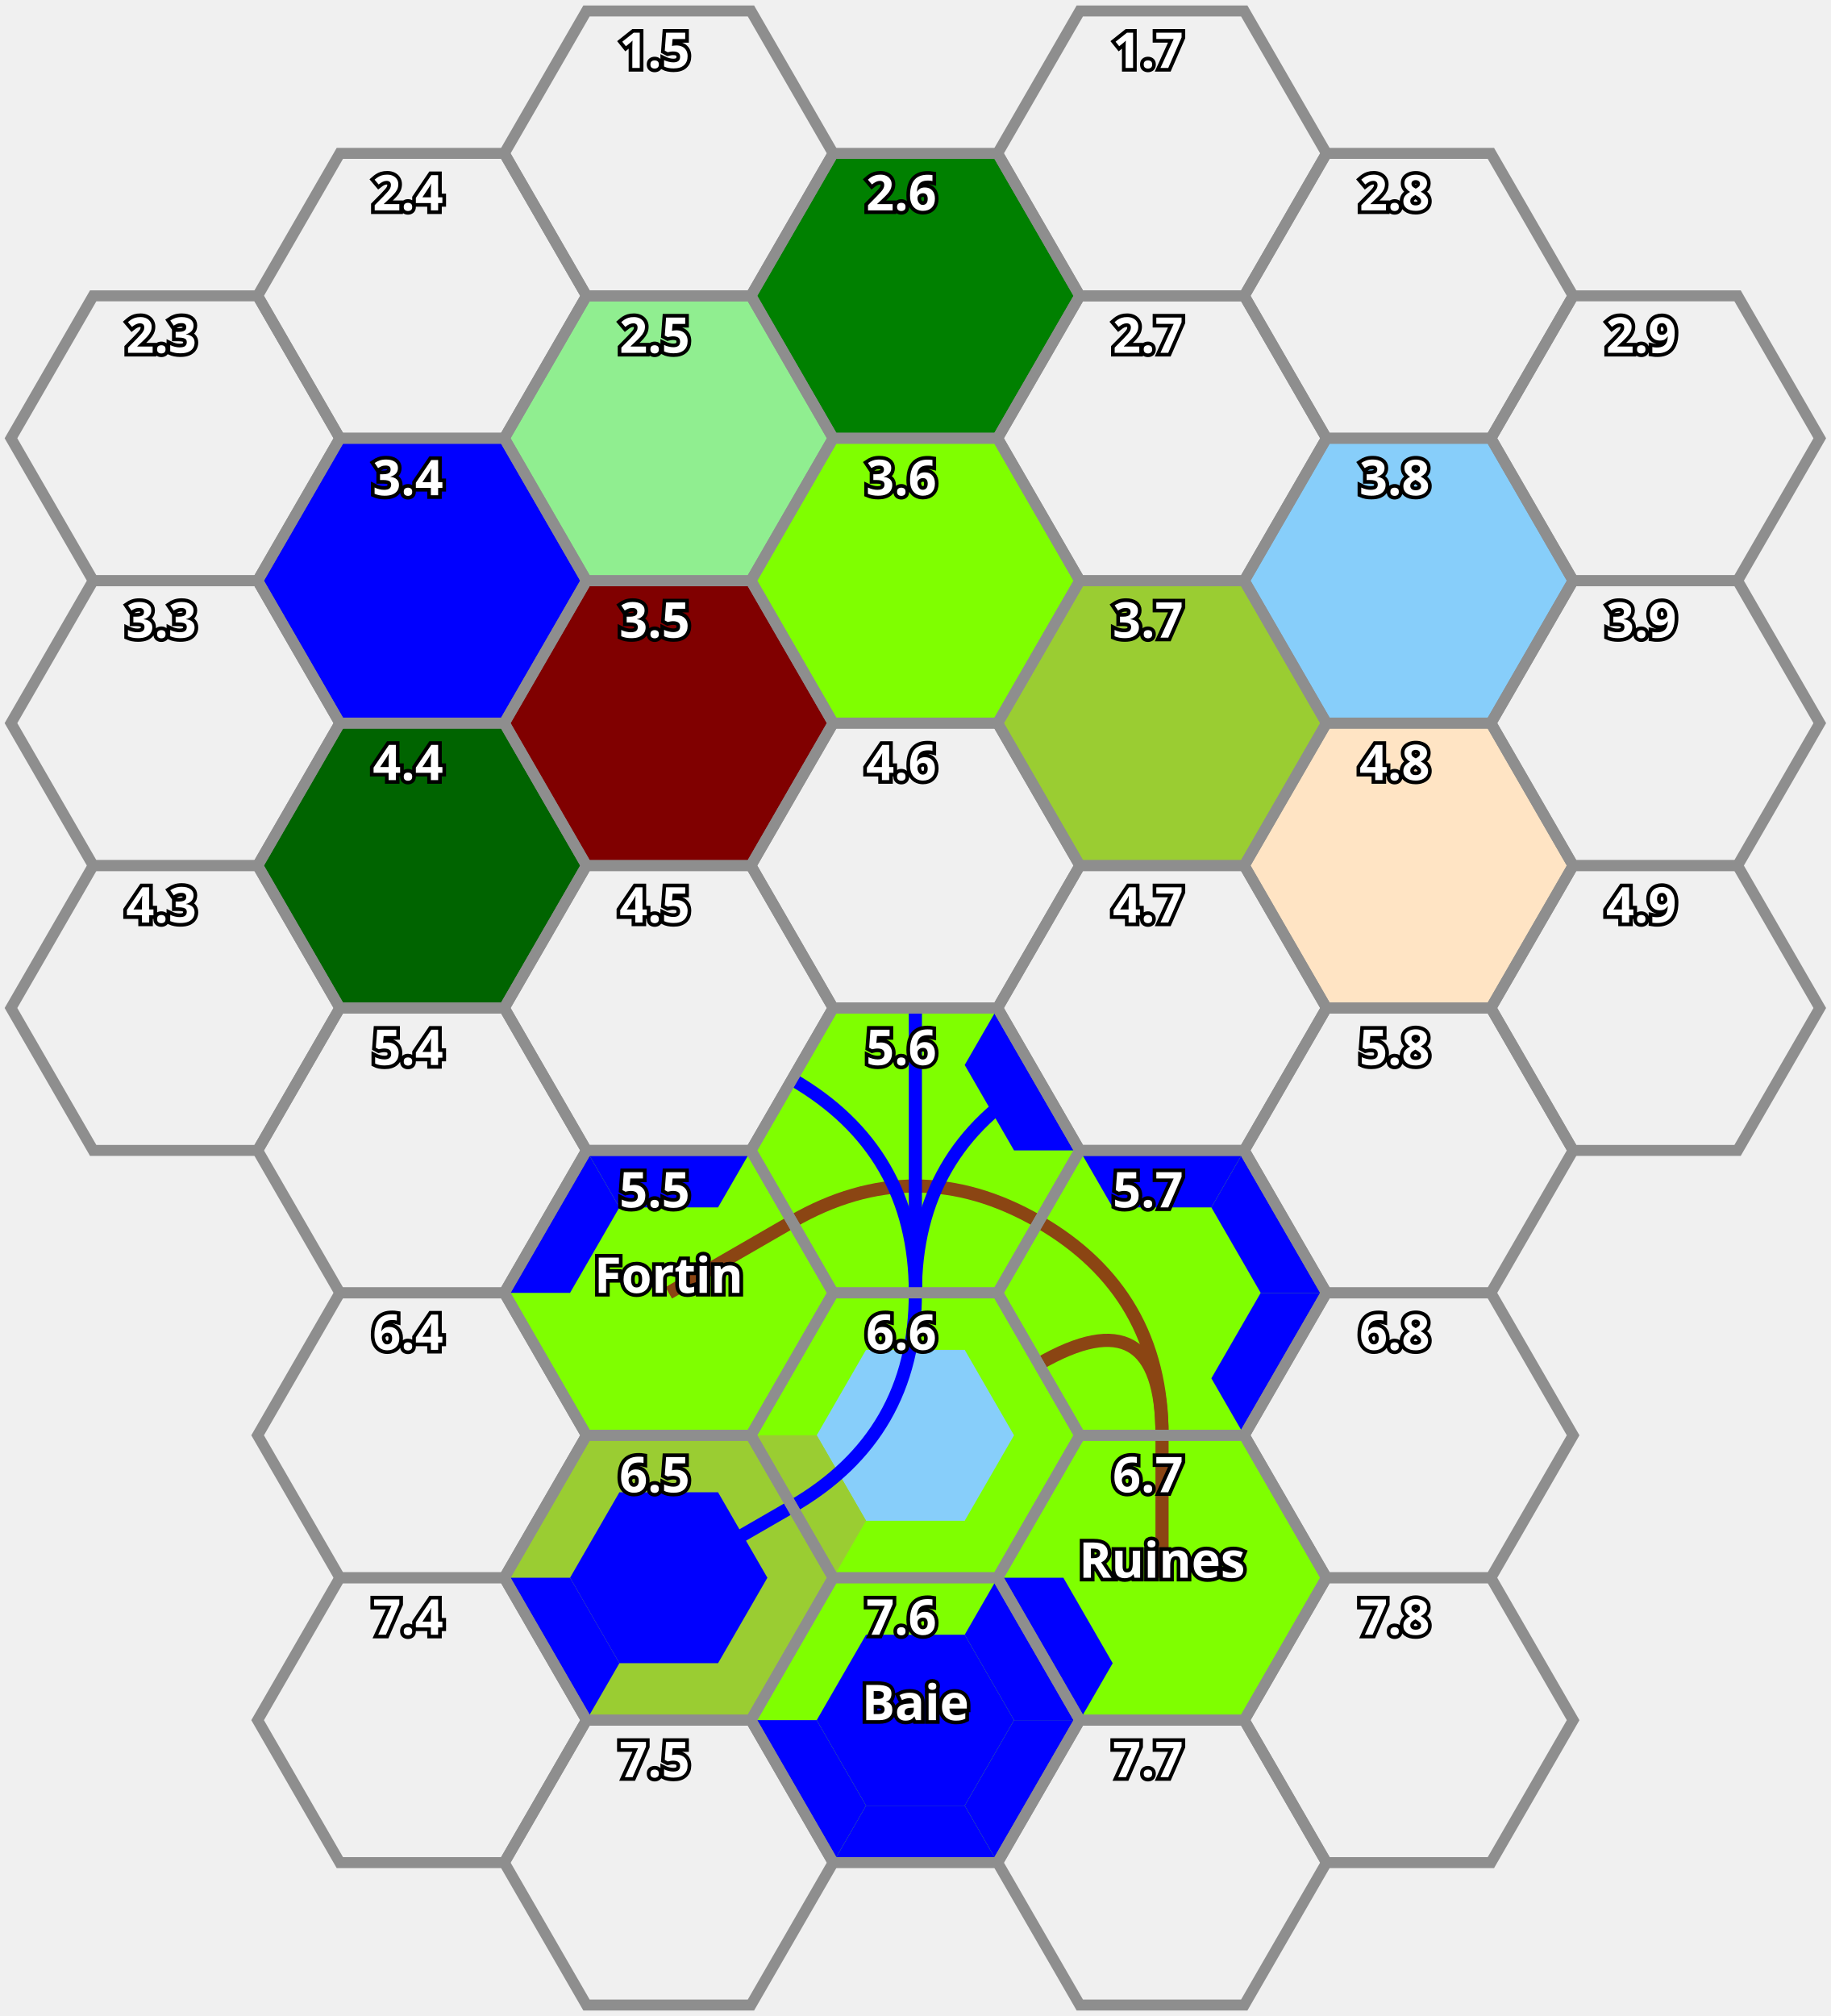
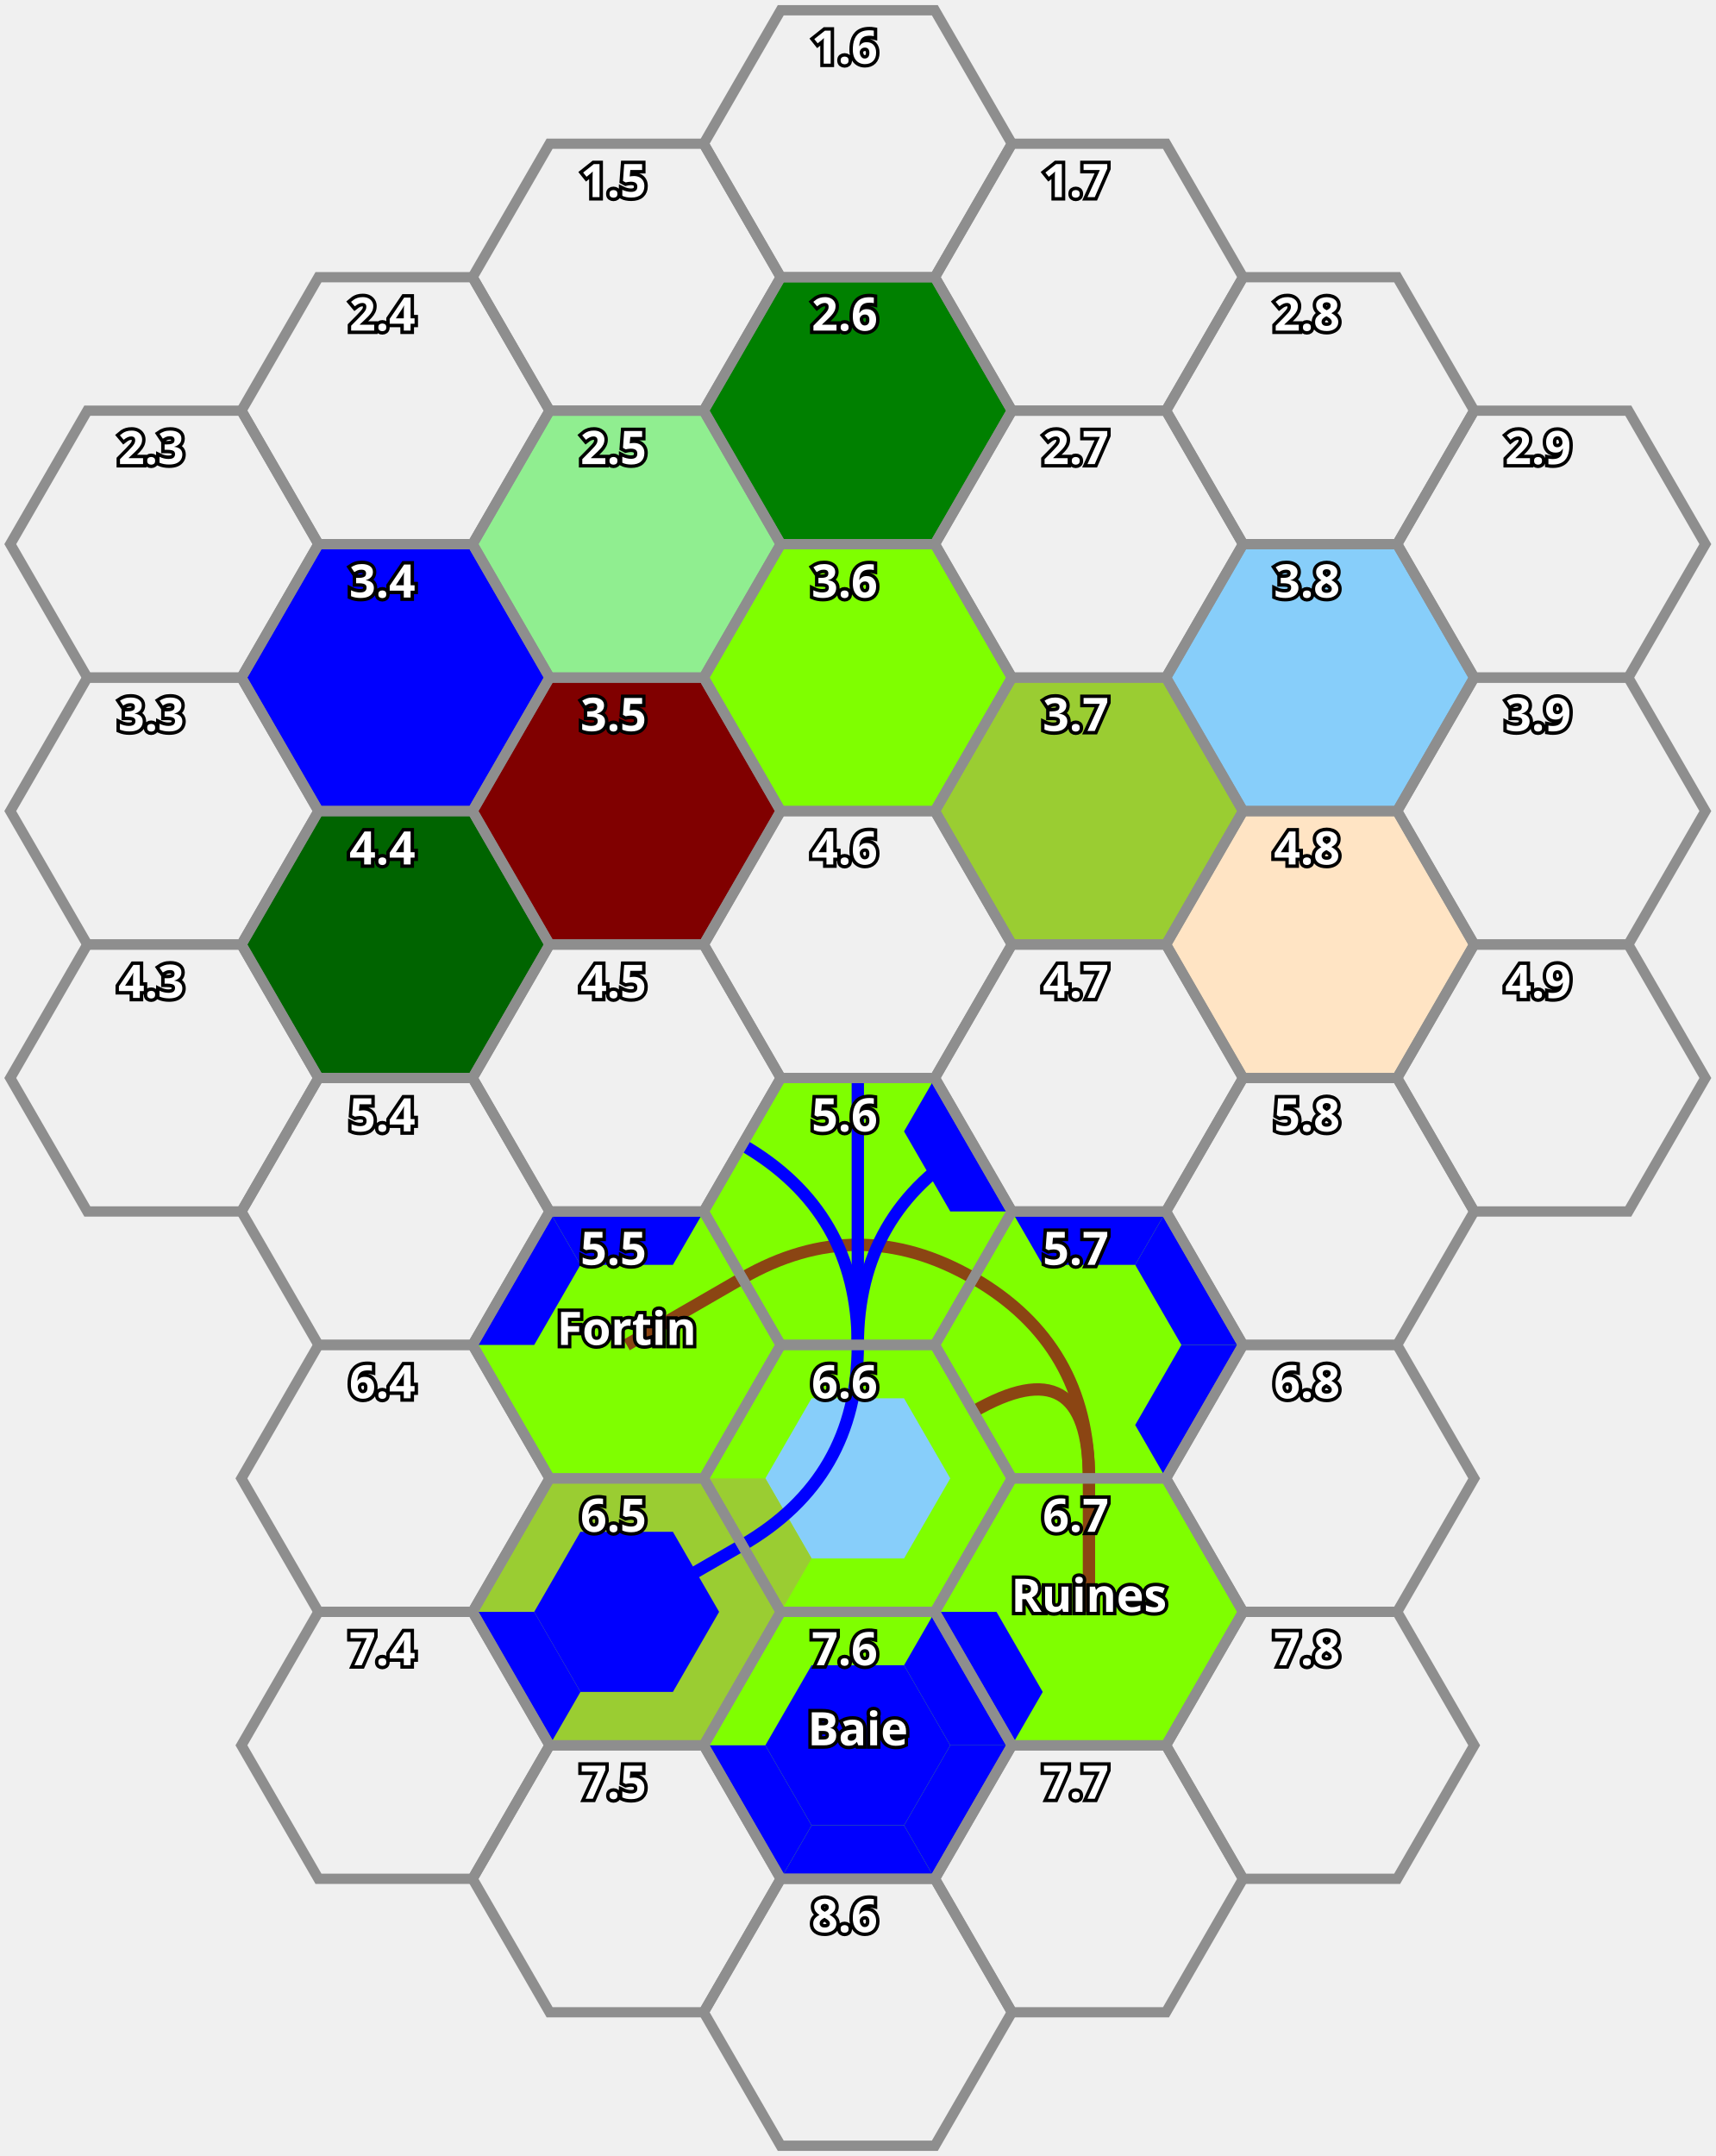
- <svg xmlns="http://www.w3.org/2000/svg" viewBox="343.333 166.538 1113.333 1225.769" data-name="Layer 1" id="Layer_1">
+ <svg xmlns="http://www.w3.org/2000/svg" viewBox="343.333 79.936 1113.333 1398.974" data-name="Layer 1" id="Layer_1">
  <style type="text/css">
        polygon {
            fill: none;
            stroke-width: 6.667;
        }

        text {
            font-size: 250.0%;
            font-family: PTSans-NarrowBold, PT Sans Narrow;
            font-weight: 600;
            paint-order: stroke;
            stroke: black;
            fill: white;
            stroke-width: 4.444;
        }

        .path {
            fill: transparent;
            stroke-width: 8;
        }


        .roads {
            stroke: saddlebrown;
        }

        .rivers {
            stroke: blue;
        }

        .grid {
            stroke: #8E8E8E;
            stroke-miterlimit: 10;
        }

        .number {}

        .alt_text {}

        .icon {
            paint-order: stroke;
            stroke: black;
            fill: darkslategrey;
            stroke-width: 2;
        }


        .plains {
            fill: lightgreen;
        }

        .light_wood {
            fill: green;
        }

        .heavy_woods {
            fill: darkgreen;
        }

        .grassland {
            fill: chartreuse;
        }

        .mountains {
            fill: maroon;
        }

        .hills {
            fill: bisque;
        }

        .sea {
            fill: blue;
        }


        .lake {
            fill: lightskyblue;
        }


        .marsh {
            fill: yellowgreen;
        }


        .desert {
            fill: lightyellow;
        }

        .unknown {
            fill: gray;
        }

        .zone {
            stroke-dasharray: 15;
            stroke-linejoin: round;
            stroke-linecap: round;
        }

        .zone.secured {
            stroke: green;
        }

        
    </style>
  <defs>
        
    </defs>
  <polygon class="marsh" points="1150.0,606.218 1100.0,519.615 1000.0,519.615 950.0,606.218 1000.0,692.82 1100.0,692.82" />
  <polygon class="" points="1150.0,779.423 1100.0,692.82 1000.0,692.82 950.0,779.423 1000.0,866.025 1100.0,866.025" />
  <polygon class="" points="1450.0,606.218 1400.0,519.615 1300.0,519.615 1250.0,606.218 1300.0,692.82 1400.0,692.82" />
  <polygon class="" points="1450.0,779.423 1400.0,692.82 1300.0,692.82 1250.0,779.423 1300.0,866.025 1400.0,866.025" />
  <polygon class="" points="550.0,433.013 500.0,346.41 400.0,346.41 350.0,433.013 400.0,519.615 500.0,519.615" />
  <polygon class="" points="550.0,606.218 500.0,519.615 400.0,519.615 350.0,606.218 400.0,692.82 500.0,692.82" />
  <polygon class="plains" points="850.0,433.013 800.0,346.41 700.0,346.41 650.0,433.013 700.0,519.615 800.0,519.615" />
  <polygon class="mountains" points="850.0,606.218 800.0,519.615 700.0,519.615 650.0,606.218 700.0,692.82 800.0,692.82" />
  <polygon class="marsh" points="850.0,1125.833 800.0,1039.23 700.0,1039.23 650.0,1125.833 700.0,1212.436 800.0,1212.436" />
  <polygon class="sea" points="690.0,1125.833 720.0,1177.795 700.0,1212.436 650.0,1125.833" />
  <polygon class="sea" points="810.0,1125.833 780.0,1073.872 720.0,1073.872 690.0,1125.833 720.0,1177.795 780.0,1177.795" />
  <path d="M750.0 1125.833 Q 750.0 1125.833 824.998 1082.532" class="path rivers" />
  <polygon class="" points="850.0,1299.038 800.0,1212.436 700.0,1212.436 650.0,1299.038 700.0,1385.641 800.0,1385.641" />
  <polygon class="grassland" points="1150.0,1125.833 1100.0,1039.23 1000.0,1039.23 950.0,1125.833 1000.0,1212.436 1100.0,1212.436" />
  <polygon class="sea" points="990.0,1125.833 1020.0,1177.795 1000.0,1212.436 950.0,1125.833" />
  <path d="M1050.0 1039.23 Q 1050.0 1125.833 1050.0 1125.833" class="path roads" />
  <text transform="translate(1050.0 1125.833)" text-anchor="middle" class="alt_text">Ruines</text>
  <polygon class="" points="1150.0,1299.038 1100.0,1212.436 1000.0,1212.436 950.0,1299.038 1000.0,1385.641 1100.0,1385.641" />
  <polygon class="" points="1150.0,433.013 1100.0,346.41 1000.0,346.41 950.0,433.013 1000.0,519.615 1100.0,519.615" />
  <polygon class="" points="1450.0,433.013 1400.0,346.41 1300.0,346.41 1250.0,433.013 1300.0,519.615 1400.0,519.615" />
  <polygon class="" points="850.0,259.808 800.0,173.205 700.0,173.205 650.0,259.808 700.0,346.41 800.0,346.41" />
  <polygon class="" points="1150.0,259.808 1100.0,173.205 1000.0,173.205 950.0,259.808 1000.0,346.41 1100.0,346.41" />
  <polygon class="" points="850.0,779.423 800.0,692.82 700.0,692.82 650.0,779.423 700.0,866.025 800.0,866.025" />
  <polygon class="grassland" points="850.0,952.628 800.0,866.025 700.0,866.025 650.0,952.628 700.0,1039.23 800.0,1039.23" />
  <polygon class="sea" points="690.0,952.628 720.0,900.666 700.0,866.025 650.0,952.628" />
  <polygon class="sea" points="780.0,900.666 720.0,900.666 700.0,866.025 800.0,866.025" />
  <path d="M750.0 952.628 Q 750.0 952.628 824.998 909.327" class="path roads" />
  <text transform="translate(750.0 952.6279)" text-anchor="middle" class="alt_text">Fortin</text>
  <polygon class="grassland" points="1150.0,952.628 1100.0,866.025 1000.0,866.025 950.0,952.628 1000.0,1039.23 1100.0,1039.23" />
  <polygon class="sea" points="1110.0,952.628 1080.0,900.666 1100.0,866.025 1150.0,952.628" />
  <polygon class="sea" points="1080.0,900.666 1020.0,900.666 1000.0,866.025 1100.0,866.025" />
  <polygon class="sea" points="1110.0,952.628 1080.0,1004.589 1100.0,1039.23 1150.0,952.628" />
  <path d="M975.002 909.327 Q 1050.0 952.628 1050.0 1039.23" class="path roads" />
  <path d="M975.002 995.929 Q 1050.0 952.628 1050.0 1039.23" class="path roads" />
  <polygon class="" points="550.0,779.423 500.0,692.82 400.0,692.82 350.0,779.423 400.0,866.025 500.0,866.025" />
  <polygon class="grassland" points="1000.0,1212.436 950.0,1125.833 850.0,1125.833 800.0,1212.436 850.0,1299.038 950.0,1299.038" />
  <polygon class="sea" points="840.0,1212.436 870.0,1264.397 850.0,1299.038 800.0,1212.436" />
  <polygon class="sea" points="930.0,1264.397 870.0,1264.397 850.0,1299.038 950.0,1299.038" />
  <polygon class="sea" points="960.0,1212.436 930.0,1264.397 950.0,1299.038 1000.0,1212.436" />
  <polygon class="sea" points="960.0,1212.436 930.0,1160.474 870.0,1160.474 840.0,1212.436 870.0,1264.397 930.0,1264.397" />
  <polygon class="sea" points="960.0,1212.436 930.0,1160.474 950.0,1125.833 1000.0,1212.436" />
  <text transform="translate(900.0 1212.436)" text-anchor="middle" class="alt_text">Baie</text>
  <polygon class="grassland" points="1000.0,1039.23 950.0,952.628 850.0,952.628 800.0,1039.23 850.0,1125.833 950.0,1125.833" />
  <polygon class="lake" points="960.0,1039.23 930.0,987.269 870.0,987.269 840.0,1039.23 870.0,1091.192 930.0,1091.192" />
  <polygon class="marsh" points="840.0,1039.23 870.0,1091.192 850.0,1125.833 800.0,1039.23" />
  <path d="M900.0 952.628 Q 900.0 1039.23 825.002 1082.532" class="path rivers" />
  <polygon class="" points="1300.0,1212.436 1250.0,1125.833 1150.0,1125.833 1100.0,1212.436 1150.0,1299.038 1250.0,1299.038" />
  <polygon class="" points="1300.0,1039.23 1250.0,952.628 1150.0,952.628 1100.0,1039.23 1150.0,1125.833 1250.0,1125.833" />
  <polygon class="" points="700.0,1212.436 650.0,1125.833 550.0,1125.833 500.0,1212.436 550.0,1299.038 650.0,1299.038" />
  <polygon class="" points="700.0,1039.23 650.0,952.628 550.0,952.628 500.0,1039.23 550.0,1125.833 650.0,1125.833" />
  <polygon class="heavy_woods" points="700.0,692.82 650.0,606.218 550.0,606.218 500.0,692.82 550.0,779.423 650.0,779.423" />
  <polygon class="sea" points="700.0,519.615 650.0,433.013 550.0,433.013 500.0,519.615 550.0,606.218 650.0,606.218" />
  <polygon class="" points="1000.0,692.82 950.0,606.218 850.0,606.218 800.0,692.82 850.0,779.423 950.0,779.423" />
  <polygon class="grassland" points="1000.0,519.615 950.0,433.013 850.0,433.013 800.0,519.615 850.0,606.218 950.0,606.218" />
  <polygon class="" points="700.0,866.025 650.0,779.423 550.0,779.423 500.0,866.025 550.0,952.628 650.0,952.628" />
  <polygon class="grassland" points="1000.0,866.025 950.0,779.423 850.0,779.423 800.0,866.025 850.0,952.628 950.0,952.628" />
  <polygon class="sea" points="960.0,866.025 930.0,814.064 950.0,779.423 1000.0,866.025" />
  <path d="M825.002 909.327 Q 900.0 866.025 974.998 909.327" class="path roads" />
  <path d="M900.0 779.423 Q 900.0 866.025 900.0 952.628" class="path rivers" />
  <path d="M825.002 822.724 Q 900.0 866.025 900.0 952.628" class="path rivers" />
  <path d="M974.998 822.724 Q 900.0 866.025 900.0 952.628" class="path rivers" />
  <polygon class="" points="1300.0,866.025 1250.0,779.423 1150.0,779.423 1100.0,866.025 1150.0,952.628 1250.0,952.628" />
  <polygon class="" points="700.0,346.41 650.0,259.808 550.0,259.808 500.0,346.41 550.0,433.013 650.0,433.013" />
  <polygon class="light_wood" points="1000.0,346.41 950.0,259.808 850.0,259.808 800.0,346.41 850.0,433.013 950.0,433.013" />
  <polygon class="lake" points="1300.0,519.615 1250.0,433.013 1150.0,433.013 1100.0,519.615 1150.0,606.218 1250.0,606.218" />
  <polygon class="" points="1300.0,346.41 1250.0,259.808 1150.0,259.808 1100.0,346.41 1150.0,433.013 1250.0,433.013" />
  <polygon class="hills" points="1300.0,692.82 1250.0,606.218 1150.0,606.218 1100.0,692.82 1150.0,779.423 1250.0,779.423" />
+   <polygon class="" points="1000.0,1385.641 950.0,1299.038 850.0,1299.038 800.0,1385.641 850.0,1472.243 950.0,1472.243" />
+   <polygon class="" points="1000.0,173.205 950.0,86.603 850.0,86.603 800.0,173.205 850.0,259.808 950.0,259.808" />
  <polygon class="grid" points="1150.0,606.218 1100.0,519.615 1000.0,519.615 950.0,606.218 1000.0,692.82 1100.0,692.82" />
  <polygon class="grid" points="1150.0,779.423 1100.0,692.82 1000.0,692.82 950.0,779.423 1000.0,866.025 1100.0,866.025" />
  <polygon class="grid" points="1450.0,606.218 1400.0,519.615 1300.0,519.615 1250.0,606.218 1300.0,692.82 1400.0,692.82" />
  <polygon class="grid" points="1450.0,779.423 1400.0,692.82 1300.0,692.82 1250.0,779.423 1300.0,866.025 1400.0,866.025" />
  <polygon class="grid" points="550.0,433.013 500.0,346.41 400.0,346.41 350.0,433.013 400.0,519.615 500.0,519.615" />
  <polygon class="grid" points="550.0,606.218 500.0,519.615 400.0,519.615 350.0,606.218 400.0,692.82 500.0,692.82" />
  <polygon class="grid" points="850.0,433.013 800.0,346.41 700.0,346.41 650.0,433.013 700.0,519.615 800.0,519.615" />
  <polygon class="grid" points="850.0,606.218 800.0,519.615 700.0,519.615 650.0,606.218 700.0,692.82 800.0,692.82" />
  <polygon class="grid" points="850.0,1125.833 800.0,1039.23 700.0,1039.23 650.0,1125.833 700.0,1212.436 800.0,1212.436" />
  <polygon class="grid" points="850.0,1299.038 800.0,1212.436 700.0,1212.436 650.0,1299.038 700.0,1385.641 800.0,1385.641" />
  <polygon class="grid" points="1150.0,1125.833 1100.0,1039.23 1000.0,1039.23 950.0,1125.833 1000.0,1212.436 1100.0,1212.436" />
  <polygon class="grid" points="1150.0,1299.038 1100.0,1212.436 1000.0,1212.436 950.0,1299.038 1000.0,1385.641 1100.0,1385.641" />
  <polygon class="grid" points="1150.0,433.013 1100.0,346.41 1000.0,346.41 950.0,433.013 1000.0,519.615 1100.0,519.615" />
  <polygon class="grid" points="1450.0,433.013 1400.0,346.41 1300.0,346.41 1250.0,433.013 1300.0,519.615 1400.0,519.615" />
  <polygon class="grid" points="850.0,259.808 800.0,173.205 700.0,173.205 650.0,259.808 700.0,346.41 800.0,346.41" />
  <polygon class="grid" points="1150.0,259.808 1100.0,173.205 1000.0,173.205 950.0,259.808 1000.0,346.41 1100.0,346.41" />
  <polygon class="grid" points="850.0,779.423 800.0,692.82 700.0,692.82 650.0,779.423 700.0,866.025 800.0,866.025" />
  <polygon class="grid" points="850.0,952.628 800.0,866.025 700.0,866.025 650.0,952.628 700.0,1039.23 800.0,1039.23" />
  <polygon class="grid" points="1150.0,952.628 1100.0,866.025 1000.0,866.025 950.0,952.628 1000.0,1039.23 1100.0,1039.23" />
  <polygon class="grid" points="550.0,779.423 500.0,692.82 400.0,692.82 350.0,779.423 400.0,866.025 500.0,866.025" />
  <polygon class="grid" points="1000.0,1212.436 950.0,1125.833 850.0,1125.833 800.0,1212.436 850.0,1299.038 950.0,1299.038" />
  <polygon class="grid" points="1000.0,1039.23 950.0,952.628 850.0,952.628 800.0,1039.23 850.0,1125.833 950.0,1125.833" />
  <polygon class="grid" points="1300.0,1212.436 1250.0,1125.833 1150.0,1125.833 1100.0,1212.436 1150.0,1299.038 1250.0,1299.038" />
  <polygon class="grid" points="1300.0,1039.23 1250.0,952.628 1150.0,952.628 1100.0,1039.23 1150.0,1125.833 1250.0,1125.833" />
  <polygon class="grid" points="700.0,1212.436 650.0,1125.833 550.0,1125.833 500.0,1212.436 550.0,1299.038 650.0,1299.038" />
  <polygon class="grid" points="700.0,1039.23 650.0,952.628 550.0,952.628 500.0,1039.23 550.0,1125.833 650.0,1125.833" />
  <polygon class="grid" points="700.0,692.82 650.0,606.218 550.0,606.218 500.0,692.82 550.0,779.423 650.0,779.423" />
  <polygon class="grid" points="700.0,519.615 650.0,433.013 550.0,433.013 500.0,519.615 550.0,606.218 650.0,606.218" />
  <polygon class="grid" points="1000.0,692.82 950.0,606.218 850.0,606.218 800.0,692.82 850.0,779.423 950.0,779.423" />
  <polygon class="grid" points="1000.0,519.615 950.0,433.013 850.0,433.013 800.0,519.615 850.0,606.218 950.0,606.218" />
  <polygon class="grid" points="700.0,866.025 650.0,779.423 550.0,779.423 500.0,866.025 550.0,952.628 650.0,952.628" />
  <polygon class="grid" points="1000.0,866.025 950.0,779.423 850.0,779.423 800.0,866.025 850.0,952.628 950.0,952.628" />
  <polygon class="grid" points="1300.0,866.025 1250.0,779.423 1150.0,779.423 1100.0,866.025 1150.0,952.628 1250.0,952.628" />
  <polygon class="grid" points="700.0,346.41 650.0,259.808 550.0,259.808 500.0,346.41 550.0,433.013 650.0,433.013" />
  <polygon class="grid" points="1000.0,346.41 950.0,259.808 850.0,259.808 800.0,346.41 850.0,433.013 950.0,433.013" />
  <polygon class="grid" points="1300.0,519.615 1250.0,433.013 1150.0,433.013 1100.0,519.615 1150.0,606.218 1250.0,606.218" />
  <polygon class="grid" points="1300.0,346.41 1250.0,259.808 1150.0,259.808 1100.0,346.41 1150.0,433.013 1250.0,433.013" />
  <polygon class="grid" points="1300.0,692.82 1250.0,606.218 1150.0,606.218 1100.0,692.82 1150.0,779.423 1250.0,779.423" />
+   <polygon class="grid" points="1000.0,1385.641 950.0,1299.038 850.0,1299.038 800.0,1385.641 850.0,1472.243 950.0,1472.243" />
+   <polygon class="grid" points="1000.0,173.205 950.0,86.603 850.0,86.603 800.0,173.205 850.0,259.808 950.0,259.808" />
  <text transform="translate(1020.0 554.2563)" class="number">3.7</text>
  <text transform="translate(1020.0 727.4613)" class="number">4.7</text>
  <text transform="translate(1320.0 554.2563)" class="number">3.9</text>
  <text transform="translate(1320.0 727.4613)" class="number">4.9</text>
  <text transform="translate(420.0 381.0512)" class="number">2.3</text>
  <text transform="translate(420.0 554.2563)" class="number">3.3</text>
  <text transform="translate(720.0 381.0512)" class="number">2.5</text>
  <text transform="translate(720.0 554.2563)" class="number">3.5</text>
  <text transform="translate(720.0 1073.872)" class="number">6.5</text>
  <text transform="translate(720.0 1247.077)" class="number">7.5</text>
  <text transform="translate(1020.0 1073.872)" class="number">6.7</text>
  <text transform="translate(1020.0 1247.077)" class="number">7.7</text>
  <text transform="translate(1020.0 381.0512)" class="number">2.7</text>
  <text transform="translate(1320.0 381.0512)" class="number">2.9</text>
  <text transform="translate(720.0 207.8461)" class="number">1.5</text>
  <text transform="translate(1020.0 207.8461)" class="number">1.7</text>
  <text transform="translate(720.0 727.4613)" class="number">4.5</text>
  <text transform="translate(720.0 900.6664)" class="number">5.5</text>
  <text transform="translate(1020.0 900.6664)" class="number">5.7</text>
  <text transform="translate(420.0 727.4613)" class="number">4.3</text>
  <text transform="translate(870.0 1160.474)" class="number">7.6</text>
  <text transform="translate(870.0 987.269)" class="number">6.6</text>
  <text transform="translate(1170.0 1160.474)" class="number">7.8</text>
  <text transform="translate(1170.0 987.269)" class="number">6.8</text>
  <text transform="translate(570.0 1160.474)" class="number">7.4</text>
  <text transform="translate(570.0 987.269)" class="number">6.4</text>
  <text transform="translate(570.0 640.8588)" class="number">4.4</text>
  <text transform="translate(570.0 467.6537)" class="number">3.4</text>
  <text transform="translate(870.0 640.8588)" class="number">4.6</text>
  <text transform="translate(870.0 467.6537)" class="number">3.6</text>
  <text transform="translate(570.0 814.0639)" class="number">5.4</text>
  <text transform="translate(870.0 814.0639)" class="number">5.6</text>
  <text transform="translate(1170.0 814.0639)" class="number">5.8</text>
  <text transform="translate(570.0 294.4486)" class="number">2.4</text>
  <text transform="translate(870.0 294.4486)" class="number">2.6</text>
  <text transform="translate(1170.0 467.6537)" class="number">3.8</text>
  <text transform="translate(1170.0 294.4486)" class="number">2.8</text>
  <text transform="translate(1170.0 640.8588)" class="number">4.8</text>
+   <text transform="translate(870.0 1333.679)" class="number">8.6</text>
+   <text transform="translate(870.0 121.2436)" class="number">1.6</text>
</svg>
